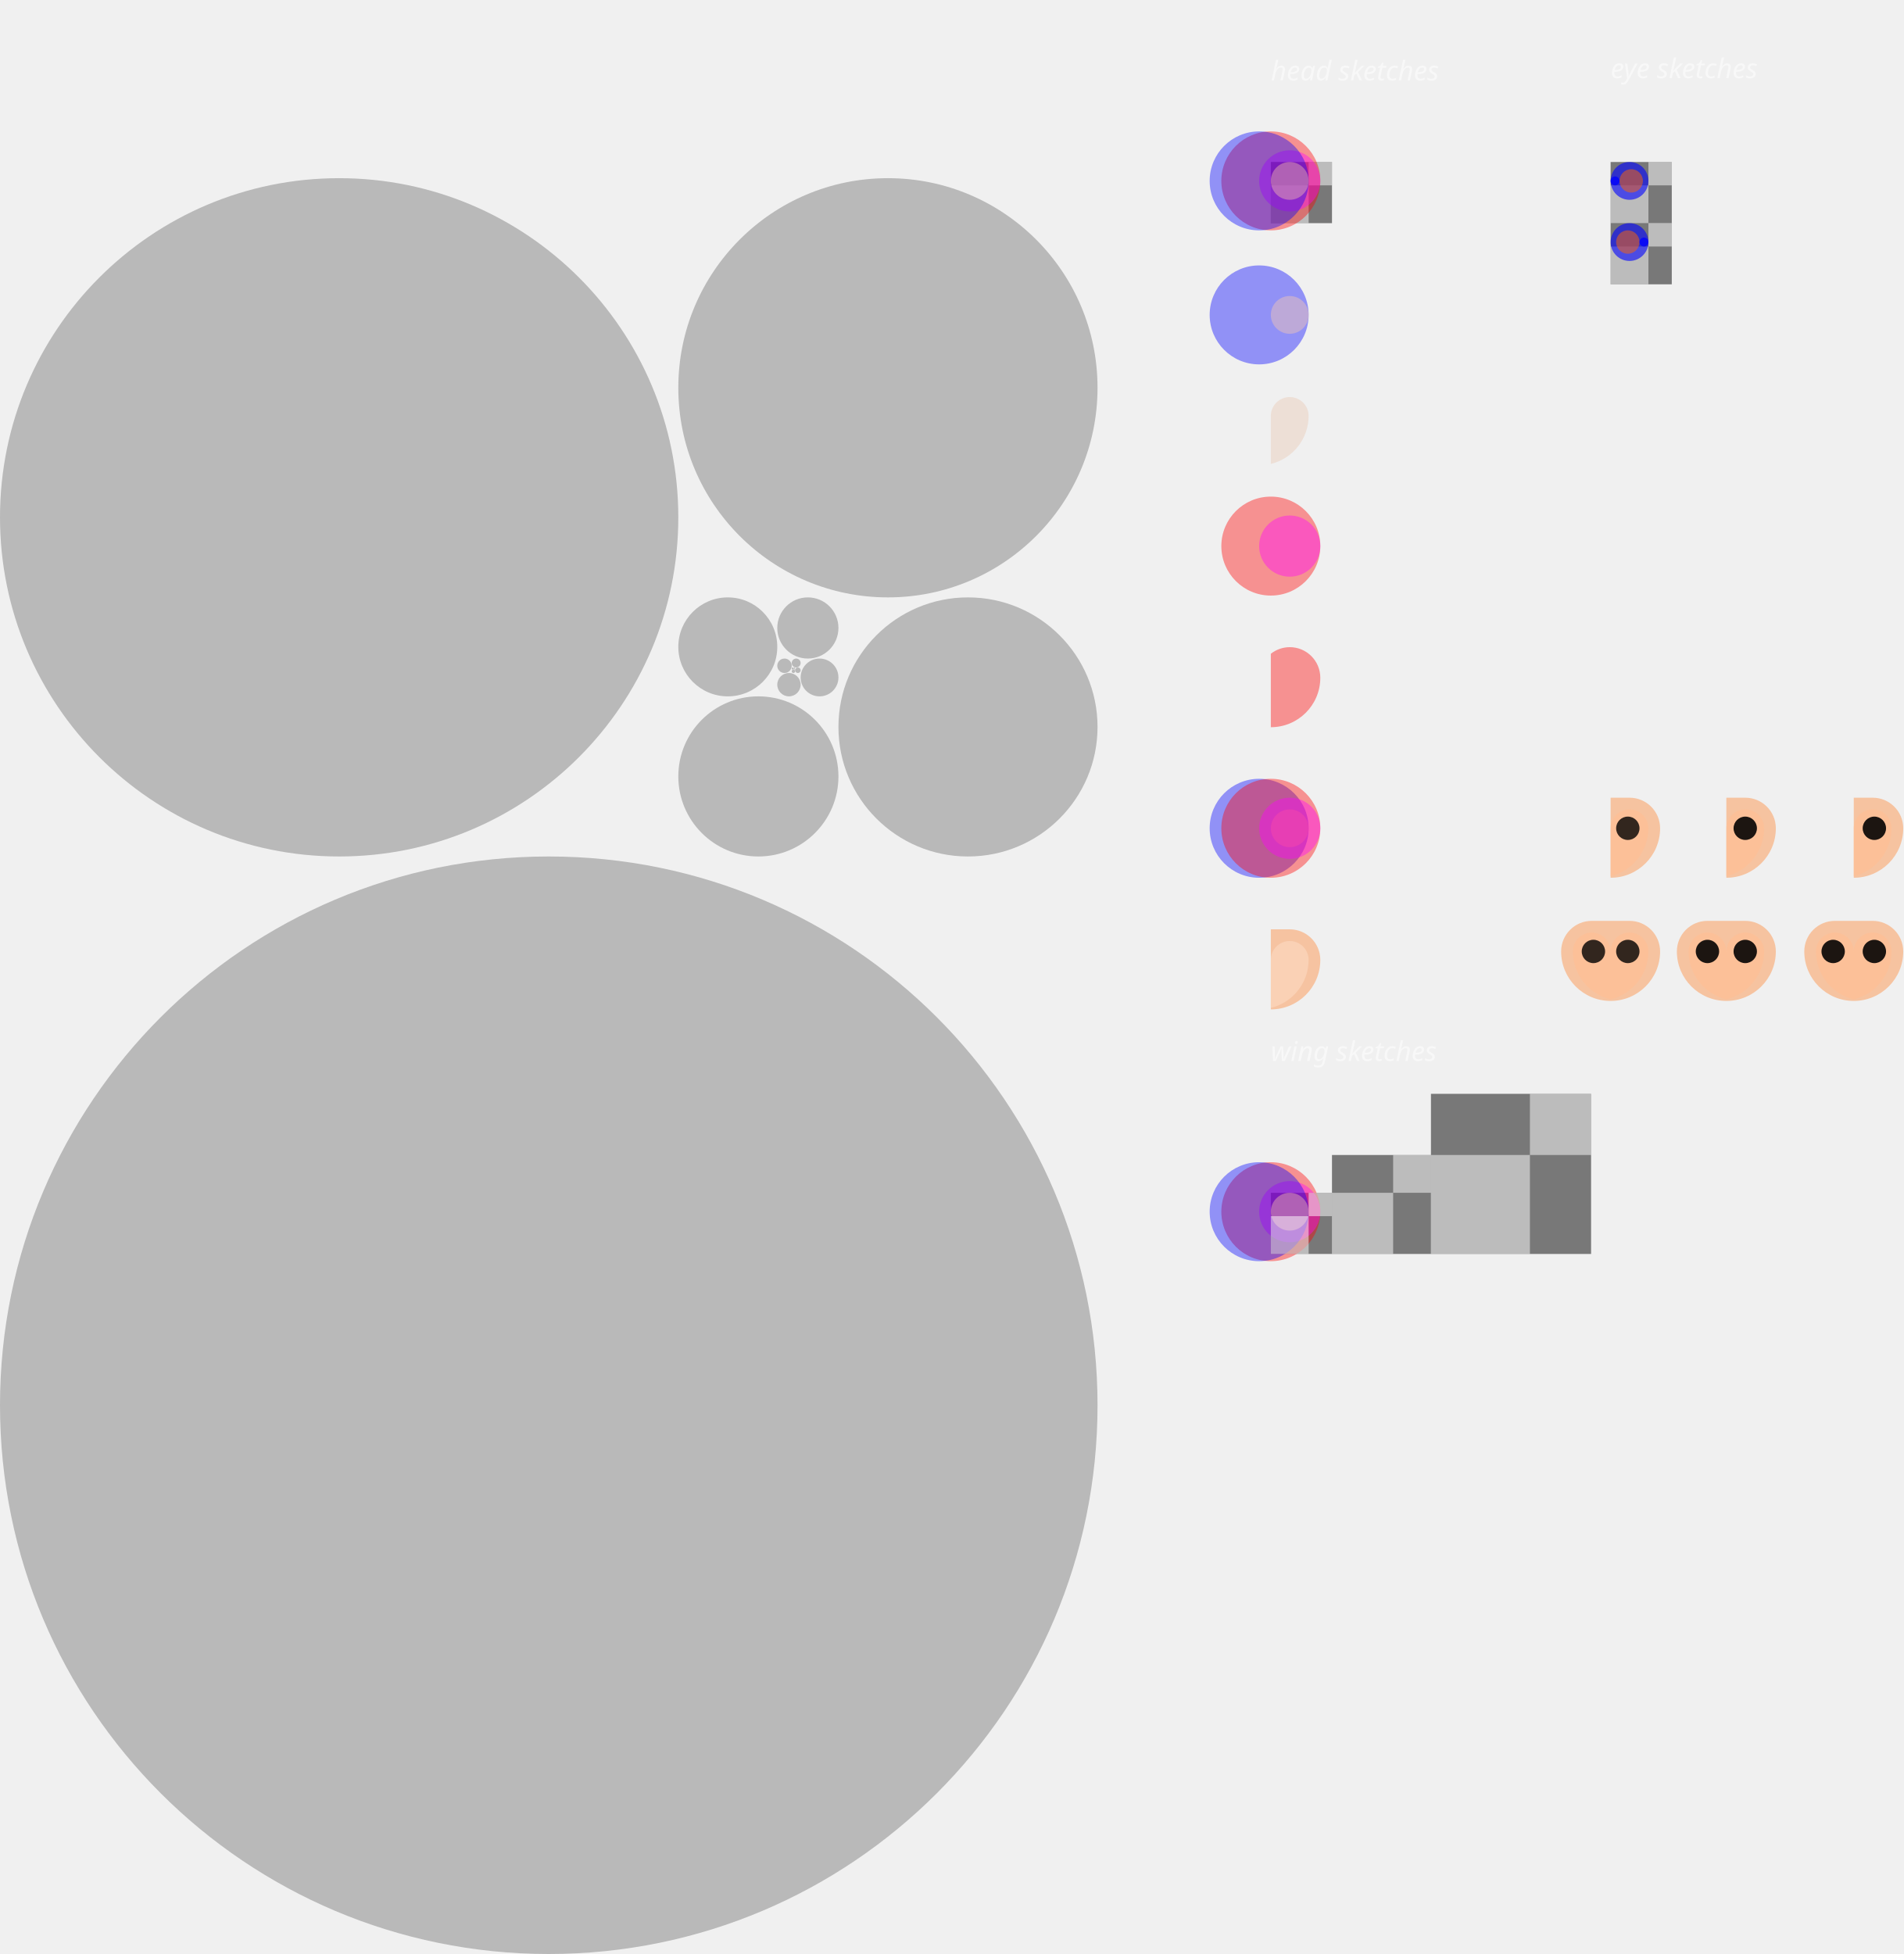
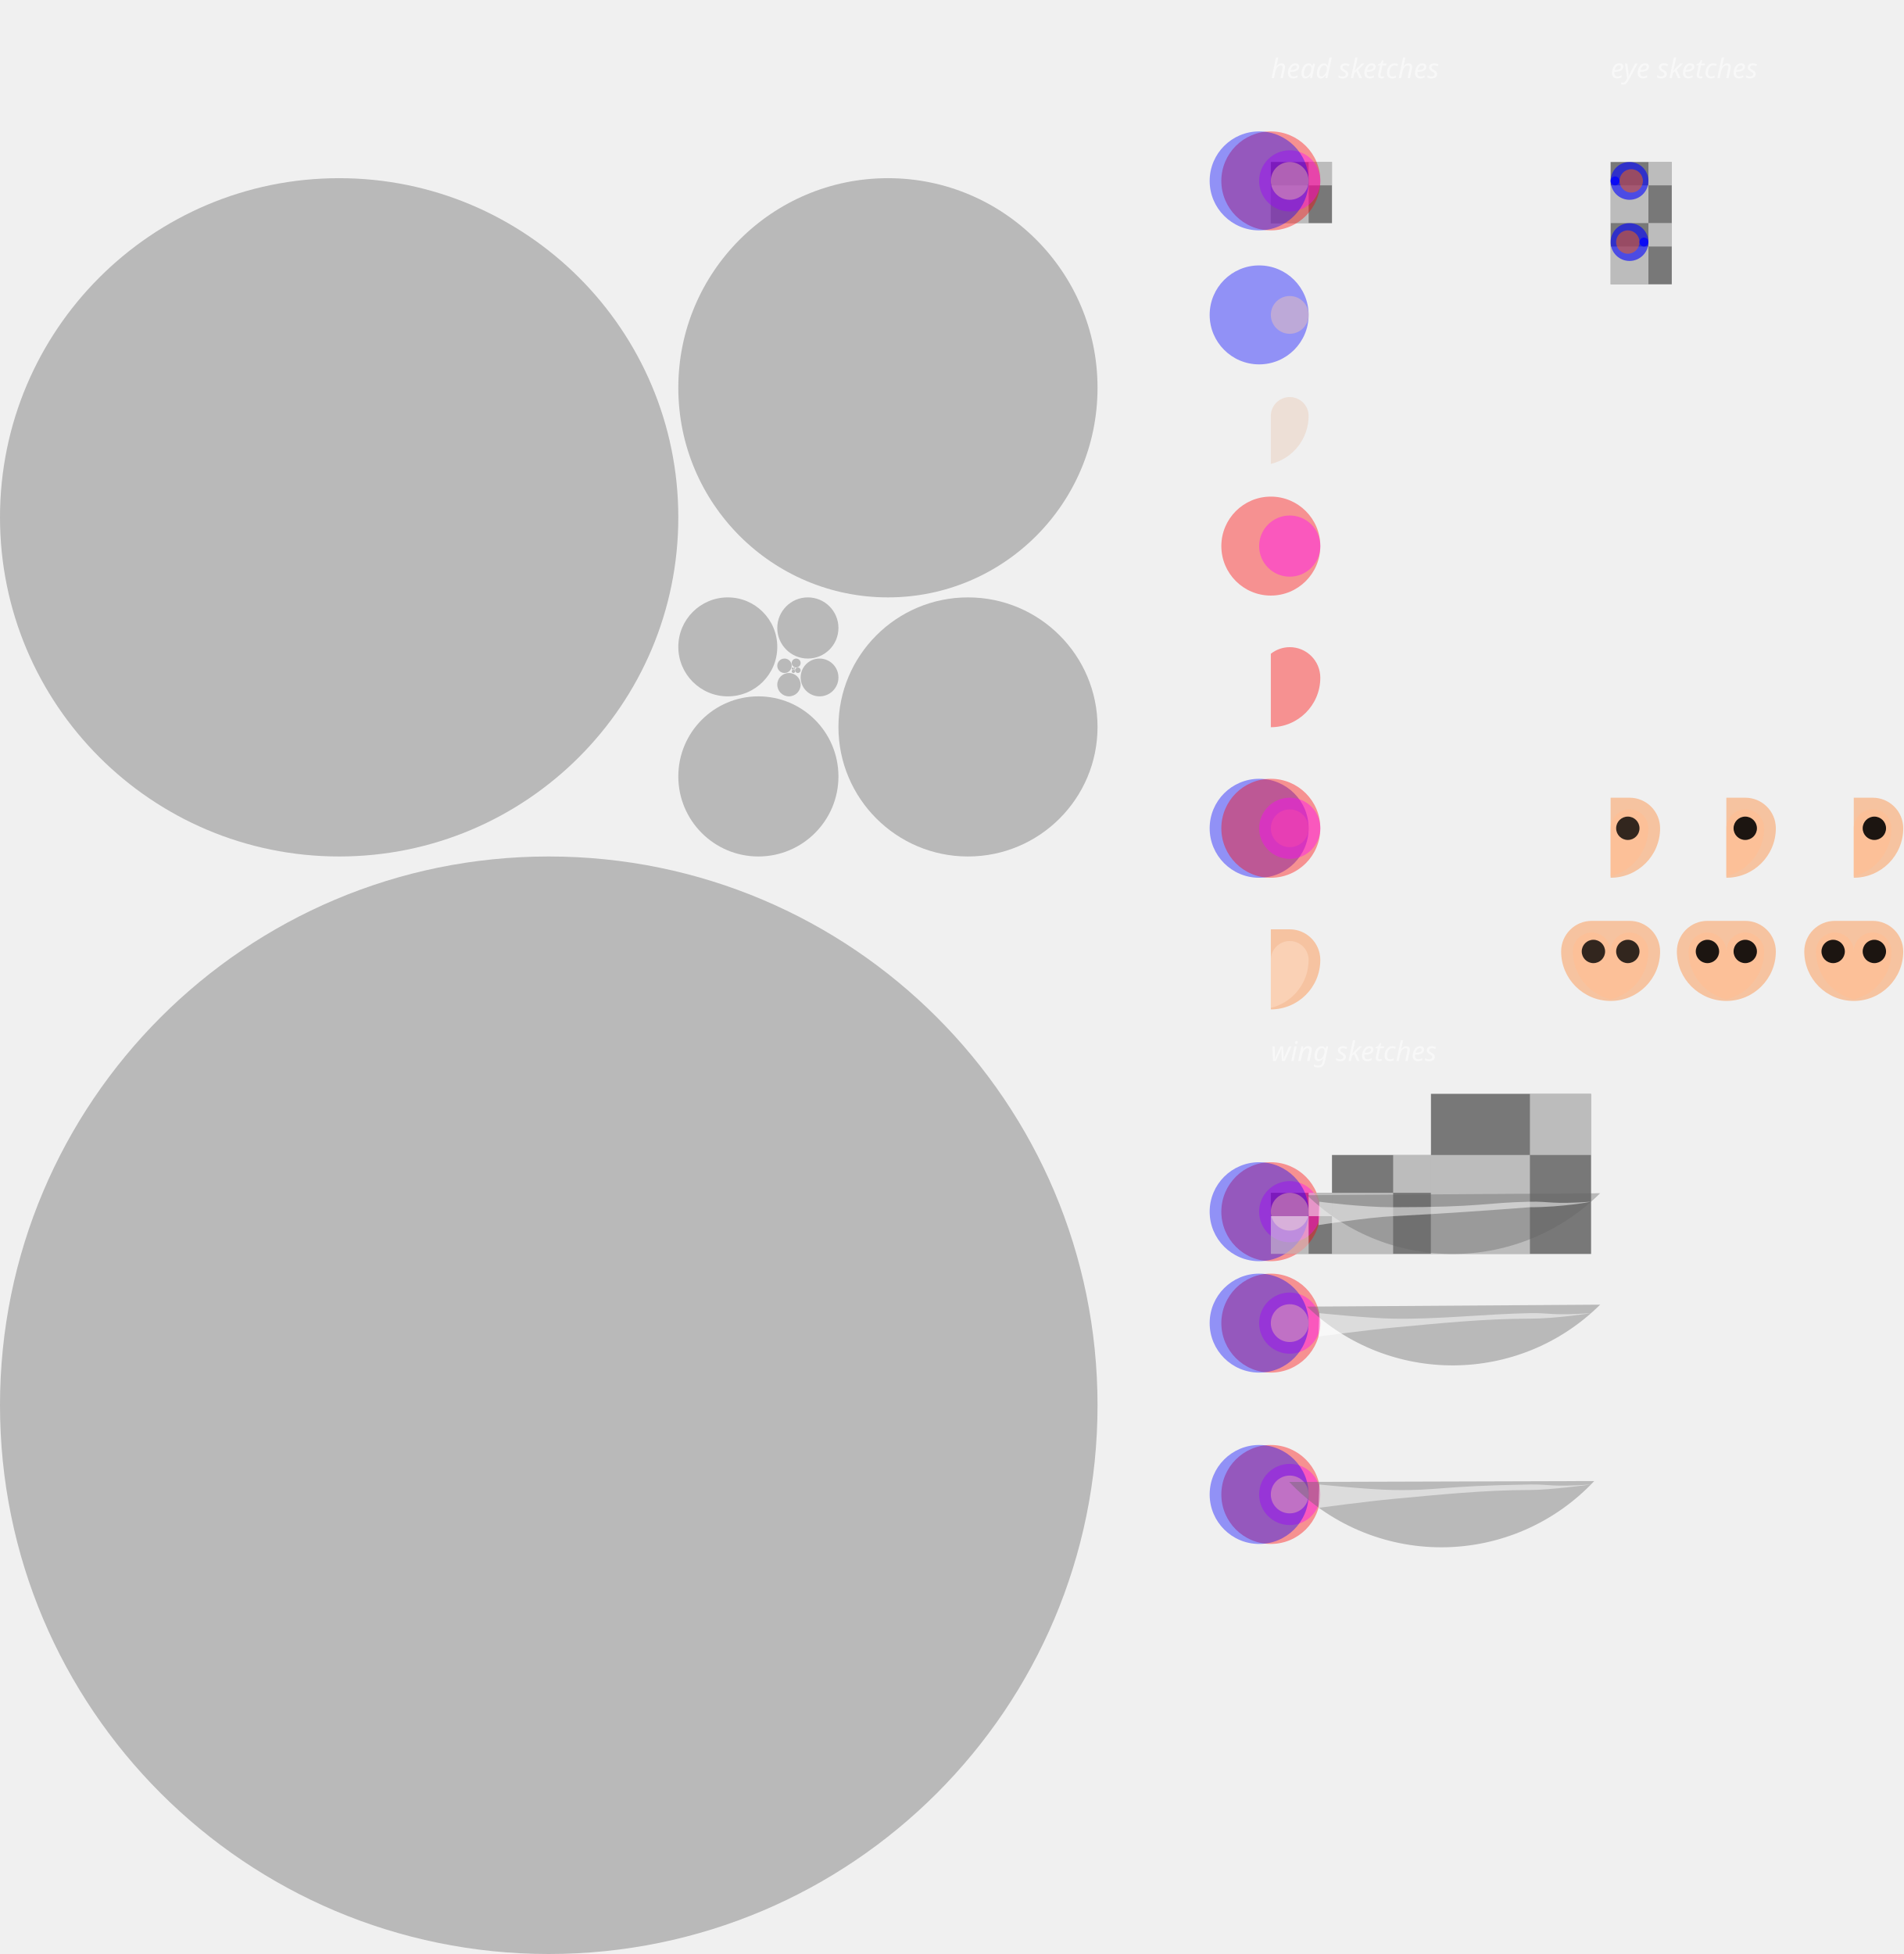
<svg xmlns="http://www.w3.org/2000/svg" width="4480.949" height="4600.5" viewBox="0 0 4480.949 4600.5" version="1.1" id="svg1">
  <defs id="defs1" />
  <circle style="fill:#666666;fill-opacity:0.397;stroke:none;stroke-width:0.995;paint-order:markers fill stroke" id="fibonacci-2584" cx="1292" cy="3308.5" r="1292" />
  <circle style="fill:#666666;fill-opacity:0.397;stroke:none;stroke-width:0.615;paint-order:markers fill stroke" id="fibonacci-1597" cx="798.5" cy="1218" r="798.5" />
  <circle style="fill:#666666;fill-opacity:0.397;stroke:none;stroke-width:0.38;paint-order:markers fill stroke" id="fibonacci-987" cx="2090.5" cy="913" r="493.5" />
  <circle style="fill:#666666;fill-opacity:0.397;stroke:none;stroke-width:0.235;paint-order:markers fill stroke" id="fibonacci-610" cx="2279" cy="1711.5" r="305" />
  <circle style="fill:#666666;fill-opacity:0.397;stroke:none;stroke-width:0.1;paint-order:markers fill stroke" id="fibonacci-377" cx="1785.5" cy="1828" r="188.5" />
  <circle style="fill:#666666;fill-opacity:0.397;stroke:none;stroke-width:0.1;paint-order:markers fill stroke" id="fibonacci-233" cx="1713.5" cy="1523" r="116.5" />
  <circle id="fibonacci-144" cx="1902" cy="1478.5" r="72" style="font-variation-settings:normal;vector-effect:none;fill:#666666;fill-opacity:0.397;stroke:none;stroke-width:0.1;stroke-linecap:butt;stroke-linejoin:miter;stroke-miterlimit:4;stroke-dasharray:none;stroke-dashoffset:0;stroke-opacity:1;-inkscape-stroke:none;paint-order:markers fill stroke;stop-color:#000000" />
  <circle style="fill:#666666;fill-opacity:0.397;stroke:none;stroke-width:0.1;paint-order:markers fill stroke" id="fibonacci-89" cx="1929.5" cy="1595" r="44.5" />
  <circle style="fill:#666666;fill-opacity:0.397;stroke:none;stroke-width:0.1;paint-order:markers fill stroke" id="fibonacci-55" cx="1857.5" cy="1612" r="27.5" />
  <circle style="fill:#666666;fill-opacity:0.397;stroke:none;stroke-width:0.1;paint-order:markers fill stroke" id="fibonacci-34" cx="1847" cy="1567.5" r="17" />
  <circle id="fibonacci-21" cx="1874.5" cy="1561" r="10.5" style="font-variation-settings:normal;vector-effect:none;fill:#666666;fill-opacity:0.397;stroke:none;stroke-width:0.1;stroke-linecap:butt;stroke-linejoin:miter;stroke-miterlimit:4;stroke-dasharray:none;stroke-dashoffset:0;stroke-opacity:1;-inkscape-stroke:none;paint-order:markers fill stroke;stop-color:#000000" />
  <circle id="fibonacci-13" cx="1878.5" cy="1578" r="6.5" style="font-variation-settings:normal;vector-effect:none;fill:#666666;fill-opacity:0.397;stroke:none;stroke-width:0.1;stroke-linecap:butt;stroke-linejoin:miter;stroke-miterlimit:4;stroke-dasharray:none;stroke-dashoffset:0;stroke-opacity:1;-inkscape-stroke:none;paint-order:markers fill stroke;stop-color:#000000" />
  <circle style="fill:#666666;fill-opacity:0.397;stroke:none;stroke-width:0.1;paint-order:markers fill stroke" id="fibonacci-8" cx="1868" cy="1580.5" r="4" />
  <circle style="fill:#666666;fill-opacity:0.397;stroke:none;stroke-width:0.167;paint-order:markers fill stroke" id="fibonacci-5" cx="1866.5" cy="1574" r="2.5" />
  <circle style="fill:#666666;fill-opacity:0.397;stroke:none;stroke-width:0.1;paint-order:markers fill stroke" id="fibonacci-3" cx="1870.5" cy="1573" r="1.5" />
  <circle style="fill:#666666;fill-opacity:0.397;stroke:none;stroke-width:0.1;paint-order:markers fill stroke" id="fibonacci-2" cx="1871" cy="1575.5" r="1" />
  <circle style="fill:#666666;fill-opacity:0.397;stroke:none;stroke-width:0.1;paint-order:markers fill stroke" id="fibonacci-1" r="0.5" cy="1576" cx="1869.5" />
  <rect style="fill:#000000;fill-opacity:0.501;stroke-width:0.318;-inkscape-stroke:none;paint-order:markers fill stroke" id="rect1" width="144" height="144" x="2992" y="381.399" ry="0" />
  <rect style="fill:#ffffff;fill-opacity:0.501;stroke:none;stroke-width:0.197;-inkscape-stroke:none;paint-order:markers fill stroke" id="rect2" width="89" height="89" x="2992" y="436.399" ry="7.0345879e-05" />
  <rect style="fill:#ffffff;fill-opacity:0.501;stroke-width:0.121;-inkscape-stroke:none;paint-order:markers fill stroke" id="rect3" width="55" height="55" x="3081" y="381.399" ry="4.3472239e-05" />
  <path id="circle13" style="fill:#e9c6af;fill-opacity:0.397;stroke:none;stroke-width:0.09;paint-order:markers fill stroke" d="m 3036.5,934.838 c -24.577,0 -44.5,19.923 -44.5,44.5 V 1092.277 c 52.132,-12.664 88.876,-59.291 89,-112.939 -0.067,-1.723 -0.172,-3.444 -0.315,-5.162 -2.619,-22.422 -21.611,-39.331 -44.185,-39.338 z" />
  <g id="g23" transform="translate(-2008,110.0002)">
    <circle style="fill:#0000ff;fill-opacity:0.397;stroke:none;stroke-width:0.09;paint-order:markers fill stroke" id="circle16" cx="4972.5" cy="631.399" r="116.5" />
    <circle style="fill:#ffccaa;fill-opacity:0.397;stroke:none;stroke-width:0.034;paint-order:markers fill stroke" id="circle17" cx="5044.5" cy="631.399" r="44.5" />
  </g>
  <circle style="fill:#ff0000;fill-opacity:0.397;stroke:none;stroke-width:0.09;paint-order:markers fill stroke" id="circle27" cx="2992" cy="425.899" r="116.5" />
  <circle style="fill:#ff00ff;fill-opacity:0.397;stroke:none;stroke-width:0.055;paint-order:markers fill stroke" id="circle25" cx="3036.5" cy="425.899" r="72" />
  <circle style="fill:#0000ff;fill-opacity:0.397;stroke:none;stroke-width:0.09;paint-order:markers fill stroke" id="circle7" cx="2964.5" cy="425.899" r="116.5" />
  <circle style="fill:#ffccaa;fill-opacity:0.397;stroke:none;stroke-width:0.034;paint-order:markers fill stroke" id="circle8" cx="3036.5" cy="425.899" r="44.5" />
  <g id="g54" transform="translate(-2008,110.0002)">
    <circle style="fill:#ff0000;fill-opacity:0.397;stroke:none;stroke-width:0.09;paint-order:markers fill stroke" id="circle28" cx="5000" cy="1175.716" r="116.5" />
    <circle style="fill:#ff00ff;fill-opacity:0.397;stroke:none;stroke-width:0.055;paint-order:markers fill stroke" id="circle29" cx="5044.5" cy="1175.716" r="72" />
  </g>
  <path id="circle30" style="fill:#ff0000;fill-opacity:0.397;stroke:none;stroke-width:0.09;paint-order:markers fill stroke" d="m 3036.5,1523.655 a 72,72 0 0 0 -44.5,15.602 v 112.797 60.102 a 116.5,116.5 0 0 0 116.5,-116.5 72,72 0 0 0 -72,-72 z" />
  <path id="circle32" style="fill:#ff7f2a;fill-opacity:0.397;stroke:none;stroke-width:0.09;paint-order:markers fill stroke" d="m 3036.5,2188.032 h -44.5 v 128.398 60.102 c 64.341,0 116.5,-52.159 116.5,-116.5 0,-39.764 -32.236,-72 -72,-72 z" />
  <path id="circle34" style="fill:#ffe6d5;fill-opacity:0.397;stroke:none;stroke-width:0.09;paint-order:markers fill stroke" d="m 3036.5,2215.532 a 44.5,44.5 0 0 0 -44.5,44.5 v 112.937 a 116.5,116.5 0 0 0 89,-112.937 116.5,116.5 0 0 0 -0.315,-5.166 44.5,44.5 0 0 0 -44.185,-39.334 z" />
  <rect style="fill:#000000;fill-opacity:0.501;stroke-width:0.318;-inkscape-stroke:none;paint-order:markers fill stroke" id="rect39" width="144" height="144" x="3792" y="381.399" ry="0" />
  <rect style="fill:#ffffff;fill-opacity:0.501;stroke:none;stroke-width:0.197;-inkscape-stroke:none;paint-order:markers fill stroke" id="rect41" width="89" height="89" x="3792" y="436.399" ry="7.0345879e-05" />
  <rect style="fill:#ffffff;fill-opacity:0.501;stroke-width:0.121;-inkscape-stroke:none;paint-order:markers fill stroke" id="rect42" width="55" height="55" x="3881" y="381.399" ry="4.3472239e-05" />
  <circle style="fill:#0000ff;fill-opacity:0.6;stroke:none;stroke-width:0.034;paint-order:markers fill stroke" id="circle46" cx="3836.5" cy="425.899" r="44.5" />
  <circle style="fill:#ff6600;fill-opacity:0.5;stroke:none;stroke-width:0.1;paint-order:markers fill stroke" id="circle47" cx="3840.5" cy="425.899" r="27.5" />
  <circle id="circle49" cx="3802.5" cy="425.899" r="10.5" style="font-variation-settings:normal;vector-effect:none;fill:#0000ff;fill-opacity:0.8;stroke:none;stroke-width:0.1;stroke-linecap:butt;stroke-linejoin:miter;stroke-miterlimit:4;stroke-dasharray:none;stroke-dashoffset:0;stroke-opacity:1;-inkscape-stroke:none;paint-order:markers fill stroke;stop-color:#000000" />
  <rect style="fill:#000000;fill-opacity:0.501;stroke-width:0.318;-inkscape-stroke:none;paint-order:markers fill stroke" id="rect50" width="144" height="144" x="3792" y="525.399" ry="0" />
  <rect style="fill:#ffffff;fill-opacity:0.501;stroke:none;stroke-width:0.197;-inkscape-stroke:none;paint-order:markers fill stroke" id="rect51" width="89" height="89" x="3792" y="580.399" ry="7.0345879e-05" />
  <rect style="fill:#ffffff;fill-opacity:0.501;stroke-width:0.121;-inkscape-stroke:none;paint-order:markers fill stroke" id="rect52" width="55" height="55" x="3881" y="525.399" ry="4.3472239e-05" />
  <circle style="fill:#0000ff;fill-opacity:0.6;stroke:none;stroke-width:0.034;paint-order:markers fill stroke" id="circle52" cx="-3836.5" cy="569.899" r="44.5" transform="scale(-1,1)" />
  <circle style="fill:#ff6600;fill-opacity:0.5;stroke:none;stroke-width:0.1;paint-order:markers fill stroke" id="circle53" cx="-3832.5" cy="569.899" r="27.5" transform="scale(-1,1)" />
  <circle id="circle54" cx="-3870.5" cy="569.899" r="10.5" style="font-variation-settings:normal;vector-effect:none;fill:#0000ff;fill-opacity:0.8;stroke:none;stroke-width:0.1;stroke-linecap:butt;stroke-linejoin:miter;stroke-miterlimit:4;stroke-dasharray:none;stroke-dashoffset:0;stroke-opacity:1;-inkscape-stroke:none;paint-order:markers fill stroke;stop-color:#000000" transform="scale(-1,1)" />
  <g id="g64" transform="translate(-2008,1318.695)">
    <circle style="fill:#0000ff;fill-opacity:0.397;stroke:none;stroke-width:0.09;paint-order:markers fill stroke" id="circle63" cx="4972.5" cy="631.399" r="116.5" />
    <circle style="fill:#ffccaa;fill-opacity:0.397;stroke:none;stroke-width:0.034;paint-order:markers fill stroke" id="circle64" cx="5044.5" cy="631.399" r="44.5" />
  </g>
  <g id="g66" transform="translate(-2008,774.3776)">
    <circle style="fill:#ff0000;fill-opacity:0.397;stroke:none;stroke-width:0.09;paint-order:markers fill stroke" id="circle65" cx="5000" cy="1175.716" r="116.5" />
    <circle style="fill:#ff00ff;fill-opacity:0.397;stroke:none;stroke-width:0.055;paint-order:markers fill stroke" id="circle66" cx="5044.5" cy="1175.716" r="72" />
  </g>
  <path id="circle115" style="fill:#ff7e28;fill-opacity:0.396;stroke:none;stroke-width:0.09;paint-order:markers fill stroke" d="m 3836.5,1878.094 -44.5,2e-4 v 128.398 60.102 c 64.341,0 116.5,-52.159 116.5,-116.5 0,-39.764 -32.236,-72 -72,-72 z" />
  <path id="circle113" style="fill:#ffbe94;fill-opacity:0.635;stroke:none;stroke-width:0.09;paint-order:markers fill stroke" d="m 3836.5,1905.594 a 44.5,44.5 0 0 0 -44.5,44.5 v 112.937 a 116.5,116.5 0 0 0 89,-112.937 116.5,116.5 0 0 0 -0.315,-5.166 44.5,44.5 0 0 0 -44.185,-39.334 z" />
  <path id="circle123" style="fill:#ff7e28;fill-opacity:0.396;stroke:none;stroke-width:0.09;paint-order:markers fill stroke" d="m 4408.948,1878.094 -44.5,2e-4 v 128.398 60.102 c 64.341,0 116.5,-52.159 116.5,-116.5 0,-39.764 -32.236,-72 -72,-72 z" />
  <path id="circle121" style="fill:#ffbe94;fill-opacity:0.635;stroke:none;stroke-width:0.09;paint-order:markers fill stroke" d="m 4408.948,1905.594 a 44.5,44.5 0 0 0 -44.5,44.5 v 112.937 a 116.5,116.5 0 0 0 89,-112.937 116.5,116.5 0 0 0 -0.315,-5.166 44.5,44.5 0 0 0 -44.185,-39.334 z" />
  <circle style="fill:#000000;fill-opacity:0.8;stroke:none;stroke-width:0.1;paint-order:markers fill stroke" id="circle125" cx="-3832.5" cy="1950.093" r="27.5" transform="scale(-1,1)" />
  <circle style="fill:#000000;fill-opacity:0.89;stroke:none;stroke-width:0.1;paint-order:markers fill stroke" id="circle127" cx="4412.949" cy="1950.093" r="27.5" />
  <path id="path137" style="fill:#ff7e28;fill-opacity:0.396;stroke:none;stroke-width:0.09;paint-order:markers fill stroke" d="m 4108.974,1878.094 -44.5,2e-4 v 128.398 60.102 c 64.341,0 116.5,-52.159 116.5,-116.5 0,-39.764 -32.236,-72 -72,-72 z" />
  <path id="path138" style="fill:#ffbe94;fill-opacity:0.635;stroke:none;stroke-width:0.09;paint-order:markers fill stroke" d="m 4108.974,1905.594 a 44.5,44.5 0 0 0 -44.5,44.5 v 112.937 a 116.5,116.5 0 0 0 89,-112.937 116.5,116.5 0 0 0 -0.315,-5.166 44.5,44.5 0 0 0 -44.185,-39.334 z" />
  <circle style="fill:#000000;fill-opacity:0.89;stroke:none;stroke-width:0.1;paint-order:markers fill stroke" id="circle138" cx="4108.974" cy="1950.093" r="27.5" />
  <path id="path139" style="fill:#ff7e28;fill-opacity:0.396;stroke:none;stroke-width:0.09;paint-order:markers fill stroke" d="m 3747.5,2168.094 c -39.764,0 -72,32.236 -72,72 0,64.341 52.159,116.5 116.5,116.5 64.341,0 116.5,-52.159 116.5,-116.5 0,-39.764 -32.236,-72 -72,-72 z" />
  <path id="path140" style="fill:#ffbe94;fill-opacity:0.635;stroke:none;stroke-width:0.09;paint-order:markers fill stroke" d="m 3747.5,2195.594 a 44.5,44.5 0 0 0 -44.185,39.334 116.5,116.5 0 0 0 -0.315,5.166 116.5,116.5 0 0 0 89,112.937 116.5,116.5 0 0 0 89,-112.937 116.5,116.5 0 0 0 -0.315,-5.166 44.5,44.5 0 0 0 -44.185,-39.334 44.5,44.5 0 0 0 -44.5,44.5 44.5,44.5 0 0 0 -44.5,-44.5 z" />
  <path id="path141" style="fill:#ff7e28;fill-opacity:0.396;stroke:none;stroke-width:0.09;paint-order:markers fill stroke" d="m 4319.949,2168.094 c -39.764,0 -72,32.236 -72,72 0,64.341 52.159,116.5 116.5,116.5 64.341,0 116.5,-52.159 116.5,-116.5 0,-39.764 -32.236,-72 -72,-72 z" />
  <path id="path142" style="fill:#ffbe94;fill-opacity:0.635;stroke:none;stroke-width:0.09;paint-order:markers fill stroke" d="m 4319.949,2195.594 a 44.5,44.5 0 0 0 -44.185,39.334 116.5,116.5 0 0 0 -0.315,5.166 116.5,116.5 0 0 0 89,112.937 116.5,116.5 0 0 0 89,-112.937 116.5,116.5 0 0 0 -0.314,-5.166 44.5,44.5 0 0 0 -44.186,-39.334 44.5,44.5 0 0 0 -44.5,44.5 44.5,44.5 0 0 0 -44.5,-44.5 z" />
  <circle style="fill:#000000;fill-opacity:0.8;stroke:none;stroke-width:0.1;paint-order:markers fill stroke" id="circle142" cx="-3832.5" cy="2240.093" r="27.5" transform="scale(-1,1)" />
  <circle style="fill:#000000;fill-opacity:0.89;stroke:none;stroke-width:0.1;paint-order:markers fill stroke" id="circle143" cx="4412.949" cy="2240.093" r="27.5" />
  <path id="path143" style="fill:#ff7e28;fill-opacity:0.396;stroke:none;stroke-width:0.09;paint-order:markers fill stroke" d="m 4019.975,2168.094 c -39.764,0 -72,32.236 -72,72 0,64.341 52.159,116.5 116.5,116.5 64.341,0 116.5,-52.159 116.5,-116.5 0,-39.764 -32.236,-72 -72,-72 z" />
  <path id="path144" style="fill:#ffbe94;fill-opacity:0.635;stroke:none;stroke-width:0.09;paint-order:markers fill stroke" d="m 4019.975,2195.594 a 44.5,44.5 0 0 0 -44.185,39.334 116.5,116.5 0 0 0 -0.315,5.166 116.5,116.5 0 0 0 89,112.937 116.5,116.5 0 0 0 89,-112.937 116.5,116.5 0 0 0 -0.314,-5.166 44.5,44.5 0 0 0 -44.186,-39.334 44.5,44.5 0 0 0 -44.5,44.5 44.5,44.5 0 0 0 -44.5,-44.5 z" />
  <circle style="fill:#000000;fill-opacity:0.89;stroke:none;stroke-width:0.1;paint-order:markers fill stroke" id="circle144" cx="4108.974" cy="2240.093" r="27.5" />
  <circle style="fill:#000000;fill-opacity:0.89;stroke:none;stroke-width:0.1;paint-order:markers fill stroke" id="circle146" cx="-4315.948" cy="2240.093" r="27.5" transform="scale(-1,1)" />
  <circle style="fill:#000000;fill-opacity:0.89;stroke:none;stroke-width:0.1;paint-order:markers fill stroke" id="circle148" cx="-4019.974" cy="2240.093" r="27.5" transform="scale(-1,1)" />
  <circle style="fill:#000000;fill-opacity:0.8;stroke:none;stroke-width:0.1;paint-order:markers fill stroke" id="circle150" cx="3751.5" cy="2240.093" r="27.5" />
  <rect style="fill:#000000;fill-opacity:0.501;stroke-width:0.318;-inkscape-stroke:none;paint-order:markers fill stroke" id="rect4" width="144" height="144" x="2992" y="2808.32" ry="0" />
  <circle style="display:inline;fill:#ff0000;fill-opacity:0.397;stroke:none;stroke-width:0.09;paint-order:markers fill stroke" id="circle6" cx="2992" cy="2852.82" r="116.5" />
  <circle style="display:inline;fill:#ff00ff;fill-opacity:0.397;stroke:none;stroke-width:0.055;paint-order:markers fill stroke" id="circle9" cx="3036.5" cy="2852.82" r="72" />
  <circle style="display:inline;fill:#0000ff;fill-opacity:0.397;stroke:none;stroke-width:0.09;paint-order:markers fill stroke" id="circle10" cx="2964.5" cy="2852.82" r="116.5" />
  <circle style="display:inline;fill:#ffccaa;fill-opacity:0.397;stroke:none;stroke-width:0.034;paint-order:markers fill stroke" id="circle11" cx="3036.5" cy="2852.82" r="44.5" />
  <rect style="fill:#000000;fill-opacity:0.501;stroke-width:0.515;-inkscape-stroke:none;paint-order:markers fill stroke" id="rect12" width="233" height="233" x="3136" y="2719.32" ry="0" />
  <rect style="fill:#000000;fill-opacity:0.501;stroke-width:0.833;-inkscape-stroke:none;paint-order:markers fill stroke" id="rect15" width="377" height="377" x="3369" y="2575.32" ry="0" />
  <rect style="fill:#ffffff;fill-opacity:0.501;stroke:none;stroke-width:0.197;-inkscape-stroke:none;paint-order:markers fill stroke" id="rect5" width="89" height="89" x="2992" y="2863.32" ry="7.0345879e-05" />
  <rect style="fill:#ffffff;fill-opacity:0.501;stroke-width:0.121;-inkscape-stroke:none;paint-order:markers fill stroke" id="rect6" width="55" height="55" x="3081" y="2808.32" ry="4.3472239e-05" />
  <rect style="fill:#ffffff;fill-opacity:0.501;stroke:none;stroke-width:0.318;-inkscape-stroke:none;paint-order:markers fill stroke" id="rect11" width="144" height="144" x="3136" y="2808.32" ry="0" />
  <rect style="fill:#ffffff;fill-opacity:0.501;stroke:none;stroke-width:0.197;-inkscape-stroke:none;paint-order:markers fill stroke" id="rect13" width="89" height="89" x="3280" y="2719.32" ry="7.0345879e-05" />
  <rect style="fill:#ffffff;fill-opacity:0.501;stroke-width:0.318;-inkscape-stroke:none;paint-order:markers fill stroke;font-variation-settings:normal;opacity:1;vector-effect:none;stroke:none;stroke-linecap:butt;stroke-linejoin:miter;stroke-miterlimit:4;stroke-dasharray:none;stroke-dashoffset:0;stroke-opacity:1;stop-color:#000000;stop-opacity:1" id="rect16" width="233" height="233" x="3369" y="2719.32" ry="0" />
  <rect style="fill:#ffffff;fill-opacity:0.501;stroke:none;stroke-width:0.318;-inkscape-stroke:none;paint-order:markers fill stroke" id="rect14" width="144" height="144" x="3602" y="2575.32" ry="0" />
-   <text xml:space="preserve" style="font-style:italic;font-variant:normal;font-weight:500;font-stretch:normal;font-size:64px;font-family:'JetBrainsMono Nerd Font';-inkscape-font-specification:'JetBrainsMono Nerd Font, Medium Italic';font-variant-ligatures:discretionary-ligatures;font-variant-caps:normal;font-variant-numeric:normal;font-variant-east-asian:normal;letter-spacing:0px;word-spacing:0px;opacity:1;vector-effect:none;fill:#ffffff;fill-opacity:0.501;stroke:none;stroke-width:0.318;stroke-linecap:butt;stroke-linejoin:miter;stroke-miterlimit:4;stroke-dasharray:none;stroke-dashoffset:0;stroke-opacity:1;-inkscape-stroke:none;paint-order:markers fill stroke" x="2992" y="189.395" id="text18">
-     <tspan id="tspan18" x="2992" y="189.395">head sketches</tspan>
-     <tspan id="tspan19" x="2992" y="269.395" />
+   <text xml:space="preserve" style="font-style:italic;font-variant:normal;font-weight:500;font-stretch:normal;font-size:64px;font-family:'JetBrainsMono Nerd Font';-inkscape-font-specification:'JetBrainsMono Nerd Font, Medium Italic';font-variant-ligatures:discretionary-ligatures;font-variant-caps:normal;font-variant-numeric:normal;font-variant-east-asian:normal;letter-spacing:0px;word-spacing:0px;opacity:1;vector-effect:none;fill:#ffffff;fill-opacity:0.501;stroke:none;stroke-width:0.318;stroke-linecap:butt;stroke-linejoin:miter;stroke-miterlimit:4;stroke-dasharray:none;stroke-dashoffset:0;stroke-opacity:1;-inkscape-stroke:none;paint-order:markers fill stroke" x="2992" y="184.08" id="text18">
+     <tspan id="tspan18" x="2992" y="184.08">head sketches</tspan>
+     <tspan id="tspan19" x="2992" y="264.08" />
  </text>
  <text xml:space="preserve" style="font-style:italic;font-variant:normal;font-weight:500;font-stretch:normal;font-size:64px;font-family:'JetBrainsMono Nerd Font';-inkscape-font-specification:'JetBrainsMono Nerd Font, Medium Italic';font-variant-ligatures:discretionary-ligatures;font-variant-caps:normal;font-variant-numeric:normal;font-variant-east-asian:normal;letter-spacing:0px;word-spacing:0px;opacity:1;vector-effect:none;fill:#ffffff;fill-opacity:0.501;stroke:none;stroke-width:0.318;stroke-linecap:butt;stroke-linejoin:miter;stroke-miterlimit:4;stroke-dasharray:none;stroke-dashoffset:0;stroke-opacity:1;-inkscape-stroke:none;paint-order:markers fill stroke" x="3792" y="183.955" id="text20">
    <tspan id="tspan20" x="3792" y="183.955">eye sketches</tspan>
  </text>
  <text xml:space="preserve" style="font-style:italic;font-variant:normal;font-weight:500;font-stretch:normal;font-size:64px;font-family:'JetBrainsMono Nerd Font';-inkscape-font-specification:'JetBrainsMono Nerd Font, Medium Italic';font-variant-ligatures:discretionary-ligatures;font-variant-caps:normal;font-variant-numeric:normal;font-variant-east-asian:normal;letter-spacing:0px;word-spacing:0px;opacity:1;vector-effect:none;fill:#ffffff;fill-opacity:0.501;stroke:none;stroke-width:0.318;stroke-linecap:butt;stroke-linejoin:miter;stroke-miterlimit:4;stroke-dasharray:none;stroke-dashoffset:0;stroke-opacity:1;-inkscape-stroke:none;paint-order:markers fill stroke" x="2992" y="2498" id="text21">
    <tspan id="tspan21" x="2992" y="2498">wing sketches</tspan>
  </text>
+   <path style="fill:#666666;fill-opacity:0.397;stroke:none;stroke-width:0.38;paint-order:markers fill stroke" id="circle22" d="m 3767.353,2809.357 a 493.5,493.5 0 0 1 -690.129,4.602" />
+   <path style="opacity:1;vector-effect:none;fill:#ffffff;fill-opacity:0.501;stroke:none;stroke-width:0.318;stroke-linecap:butt;stroke-linejoin:miter;stroke-miterlimit:4;stroke-dasharray:none;stroke-dashoffset:0;stroke-opacity:1;-inkscape-stroke:none;paint-order:markers fill stroke" d="m 3106.105,2829.318 c 0,0 98.777,13.001 173.895,13.001 211.914,-1e-4 214.601,-10.833 322,-13 47.99,-0.968 49.248,6.5 144,0 0,0 -66.306,13 -144,13 -77.644,6.036 -209.893,15.618 -322,21 -58.962,2.83 -175.84,21.001 -175.84,21.001 z" id="path22" />
+   <circle style="display:inline;fill:#ff0000;fill-opacity:0.397;stroke:none;stroke-width:0.09;paint-order:markers fill stroke" id="circle23" cx="2992" cy="3115.156" r="116.5" />
+   <circle style="display:inline;fill:#ff00ff;fill-opacity:0.397;stroke:none;stroke-width:0.055;paint-order:markers fill stroke" id="circle24" cx="3036.5" cy="3115.156" r="72" />
+   <circle style="display:inline;fill:#0000ff;fill-opacity:0.397;stroke:none;stroke-width:0.09;paint-order:markers fill stroke" id="circle26" cx="2964.5" cy="3115.156" r="116.5" />
+   <circle style="display:inline;fill:#ffccaa;fill-opacity:0.397;stroke:none;stroke-width:0.034;paint-order:markers fill stroke" id="circle31" cx="3036.5" cy="3115.156" r="44.5" />
+   <path style="fill:#666666;fill-opacity:0.397;stroke:none;stroke-width:0.38;paint-order:markers fill stroke" id="path31" d="m 3767.353,3071.693 a 493.5,493.5 0 0 1 -690.129,4.602" />
+   <path style="opacity:1;vector-effect:none;fill:#ffffff;fill-opacity:0.501;stroke:none;stroke-width:0.318;stroke-linecap:butt;stroke-linejoin:miter;stroke-miterlimit:4;stroke-dasharray:none;stroke-dashoffset:0;stroke-opacity:1;-inkscape-stroke:none;paint-order:markers fill stroke" d="m 3106.105,3091.655 c 0,0 115.777,12.005 173.895,13.001 107.405,1.841 214.601,-10.833 322,-13 47.99,-0.968 49.248,6.5 144,0 0,0 -82.161,13 -144,13 -107.561,0 -214.893,11.118 -322,21 -58.78,5.423 -175.84,21.001 -175.84,21.001 z" id="path32" />
+   <circle style="display:inline;fill:#ff0000;fill-opacity:0.397;stroke:none;stroke-width:0.09;paint-order:markers fill stroke" id="circle33" cx="2992" cy="3518.575" r="116.5" />
+   <circle style="display:inline;fill:#ff00ff;fill-opacity:0.397;stroke:none;stroke-width:0.055;paint-order:markers fill stroke" id="circle35" cx="3036.5" cy="3518.575" r="72" />
+   <circle style="display:inline;fill:#0000ff;fill-opacity:0.397;stroke:none;stroke-width:0.09;paint-order:markers fill stroke" id="circle36" cx="2964.5" cy="3518.575" r="116.5" />
+   <circle style="display:inline;fill:#ffccaa;fill-opacity:0.397;stroke:none;stroke-width:0.034;paint-order:markers fill stroke" id="circle37" cx="3036.5" cy="3518.575" r="44.5" />
+   <path style="fill:#666666;fill-opacity:0.397;stroke:none;stroke-width:0.38;paint-order:markers fill stroke" id="path37" d="m 3753.446,3486.993 a 493.5,493.5 0 0 1 -358.618,155.991 493.5,493.5 0 0 1 -359.513,-153.916" />
+   <path style="opacity:1;vector-effect:none;fill:#ffffff;fill-opacity:0.501;stroke:none;stroke-width:0.318;stroke-linecap:butt;stroke-linejoin:miter;stroke-miterlimit:4;stroke-dasharray:none;stroke-dashoffset:0;stroke-opacity:1;-inkscape-stroke:none;paint-order:markers fill stroke" d="m 3106.105,3495.074 c 0,0 115.777,12.005 173.895,13.001 107.405,1.841 107.597,-9.595 322,-13 47.994,-0.762 47.628,6.611 144,0 0,0 -95.95,13 -144,13 -107.561,0 -214.893,11.118 -322,21 -58.78,5.423 -175.84,21.001 -175.84,21.001 z" id="path38" />
</svg>
